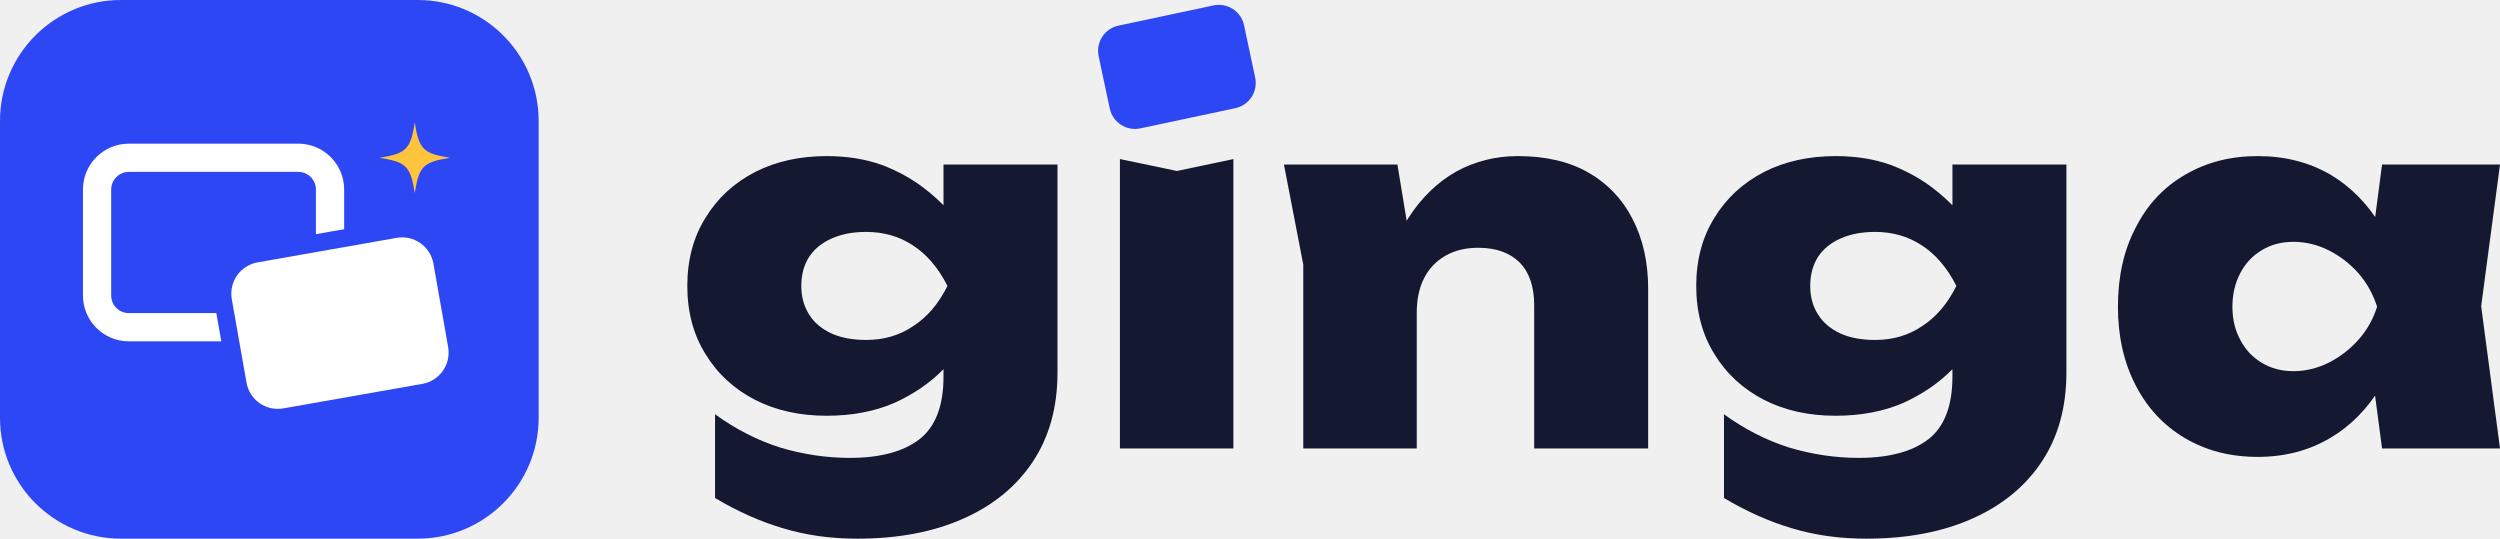
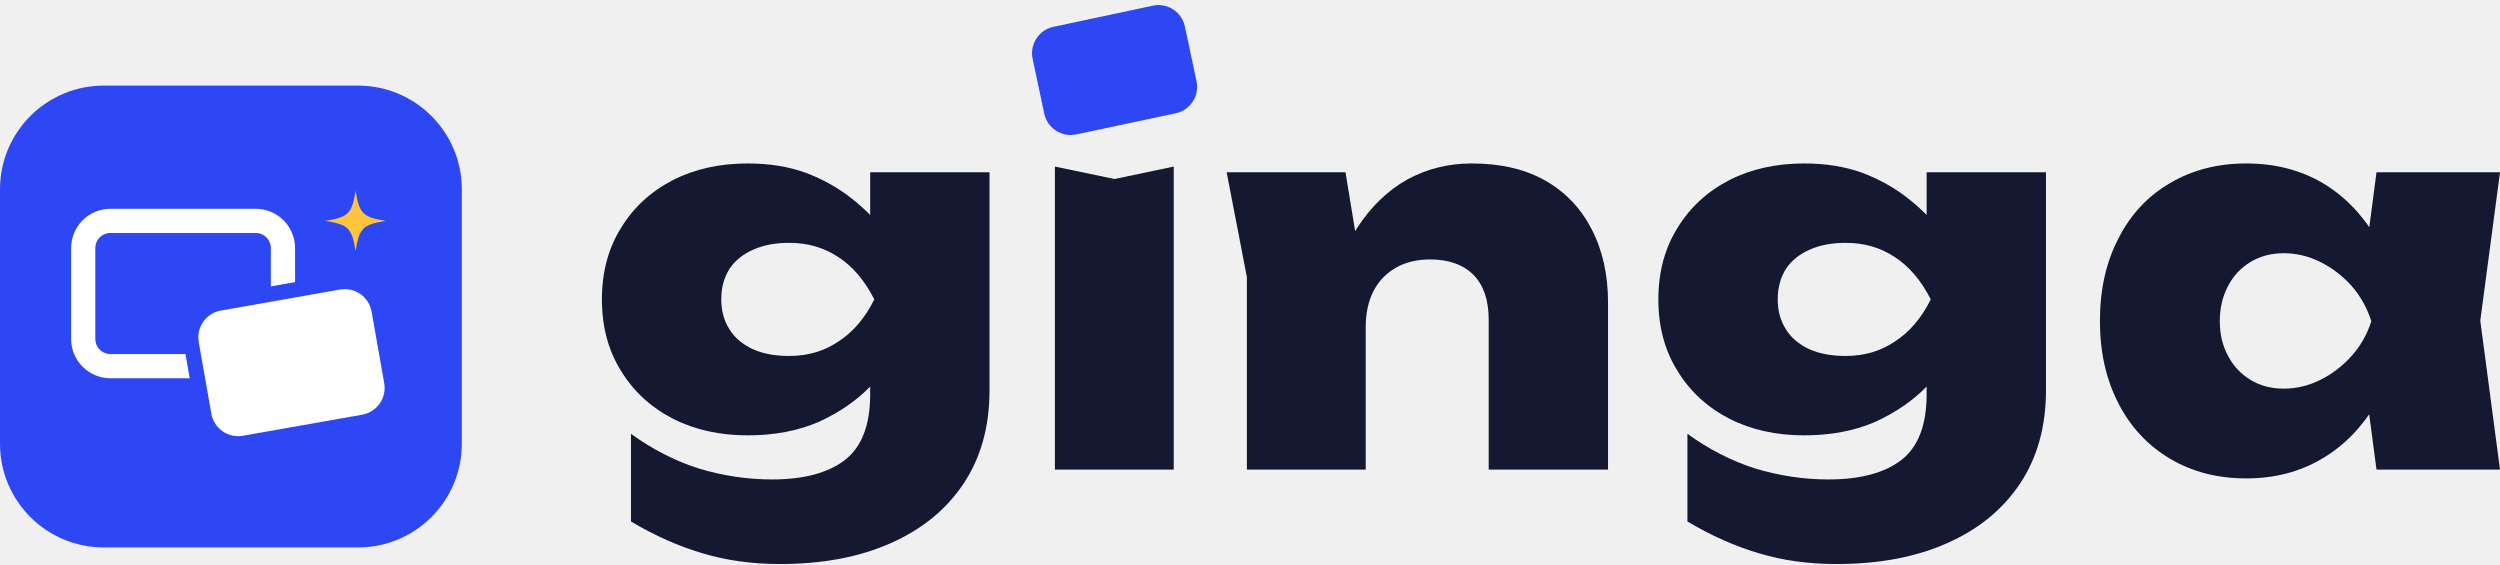
- <svg xmlns="http://www.w3.org/2000/svg" viewBox="0 0 5045 1087" role="img" aria-label="Ginga">
-   <svg overflow="visible" x="0" y="0" width="1087" height="1087" viewBox="100 100 824 824">
+ <svg xmlns="http://www.w3.org/2000/svg" viewBox="0 0 4818 1087" role="img" aria-label="Ginga">
+   <svg overflow="visible" x="0" y="165" width="890" height="890" viewBox="100 100 824 824">
    <rect x="100" y="100" width="824" height="824" rx="185" fill="#2E47F5" />
    <g transform="translate(512 512) scale(5.4) translate(-58.8 -53.6)">
      <rect x="10" y="22" width="66" height="48" rx="9" fill="none" stroke="#FFFFFF" stroke-width="8" />
      <rect x="50" y="48" width="58" height="42" rx="9" fill="#2E47F5" stroke="#2E47F5" stroke-width="10" transform="rotate(-10 78 70)" />
      <rect x="50" y="48" width="58" height="42" rx="9" fill="#FFFFFF" transform="rotate(-10 78 70)" />
      <path d="M0 -10C1.2 -2.4 2.4 -1.2 10 0C2.4 1.2 1.2 2.4 0 10C-1.2 2.4 -2.4 1.2 -10 0C-2.4 -1.2 -1.2 -2.4 0 -10Z" fill="#FFC43D" transform="translate(100 22)" />
    </g>
  </svg>
-   <svg overflow="visible" x="1387" y="0" width="3658" height="1087" viewBox="28 -905 3658 1087">
+   <svg overflow="visible" x="1160" y="0" width="3658" height="1087" viewBox="28 -905 3658 1087">
    <g fill="#141830">
      <path d="M545 -145V-241L553 -267V-418L545 -439V-573H775V-153Q775 -48 725 27Q675 102 584 142Q494 182 371 182Q290 182 221 161Q153 141 84 100V-69Q146 -24 215 -2Q285 19 356 19Q448 19 497 -19Q545 -57 545 -145ZM309 -66Q228 -66 165 -98Q101 -131 65 -190Q28 -249 28 -328Q28 -407 65 -466Q101 -525 165 -558Q228 -590 309 -590Q371 -590 421 -572Q471 -553 510 -522Q549 -491 575 -456Q601 -420 615 -386Q628 -351 628 -325Q628 -290 607 -245Q586 -201 545 -160Q505 -119 446 -92Q386 -66 309 -66ZM389 -219Q443 -219 484 -247Q526 -274 553 -328Q525 -383 483 -410Q442 -437 389 -437Q349 -437 320 -424Q290 -411 274 -387Q258 -362 258 -328Q258 -295 274 -270Q289 -246 319 -232Q348 -219 389 -219Z" />
      <path d="M901 -584 1016 -560 1130 -584V0H901Z" />
      <path d="M1232 -573H1461L1500 -336V0H1271V-371ZM1704 -590Q1788 -590 1846 -557Q1904 -524 1935 -464Q1967 -403 1967 -322V0H1737V-289Q1737 -345 1708 -375Q1678 -405 1624 -405Q1586 -405 1558 -389Q1530 -373 1515 -344Q1500 -315 1500 -274L1431 -310Q1444 -403 1483 -465Q1523 -527 1580 -559Q1637 -590 1704 -590Z" />
      <path d="M2581 -145V-241L2589 -267V-418L2581 -439V-573H2811V-153Q2811 -48 2761 27Q2711 102 2620 142Q2530 182 2407 182Q2326 182 2257 161Q2189 141 2120 100V-69Q2182 -24 2251 -2Q2321 19 2392 19Q2484 19 2533 -19Q2581 -57 2581 -145ZM2345 -66Q2264 -66 2201 -98Q2137 -131 2101 -190Q2064 -249 2064 -328Q2064 -407 2101 -466Q2137 -525 2201 -558Q2264 -590 2345 -590Q2407 -590 2457 -572Q2507 -553 2546 -522Q2585 -491 2611 -456Q2637 -420 2651 -386Q2664 -351 2664 -325Q2664 -290 2643 -245Q2622 -201 2581 -160Q2541 -119 2482 -92Q2422 -66 2345 -66ZM2425 -219Q2479 -219 2520 -247Q2562 -274 2589 -328Q2561 -383 2519 -410Q2478 -437 2425 -437Q2385 -437 2356 -424Q2326 -411 2310 -387Q2294 -362 2294 -328Q2294 -295 2310 -270Q2325 -246 2355 -232Q2384 -219 2425 -219Z" />
      <path d="M3448 0 3421 -204 3449 -286 3421 -367 3448 -573H3686L3648 -287L3686 0ZM3499 -286Q3487 -195 3447 -127Q3406 -58 3343 -21Q3279 17 3197 17Q3114 17 3050 -21Q2986 -59 2951 -127Q2915 -196 2915 -286Q2915 -378 2951 -446Q2986 -515 3050 -552Q3114 -590 3197 -590Q3279 -590 3343 -553Q3406 -516 3447 -447Q3488 -379 3499 -286ZM3146 -286Q3146 -248 3162 -219Q3177 -190 3205 -173Q3233 -156 3269 -156Q3306 -156 3340 -173Q3374 -190 3400 -219Q3426 -248 3438 -286Q3426 -324 3400 -354Q3374 -383 3340 -400Q3306 -417 3269 -417Q3233 -417 3205 -400Q3177 -383 3162 -354Q3146 -324 3146 -286Z" />
    </g>
    <rect x="866.0" y="-876.0" width="300" height="212" rx="52" fill="#2E47F5" transform="rotate(-12 1016.0 -770)" />
  </svg>
</svg>
